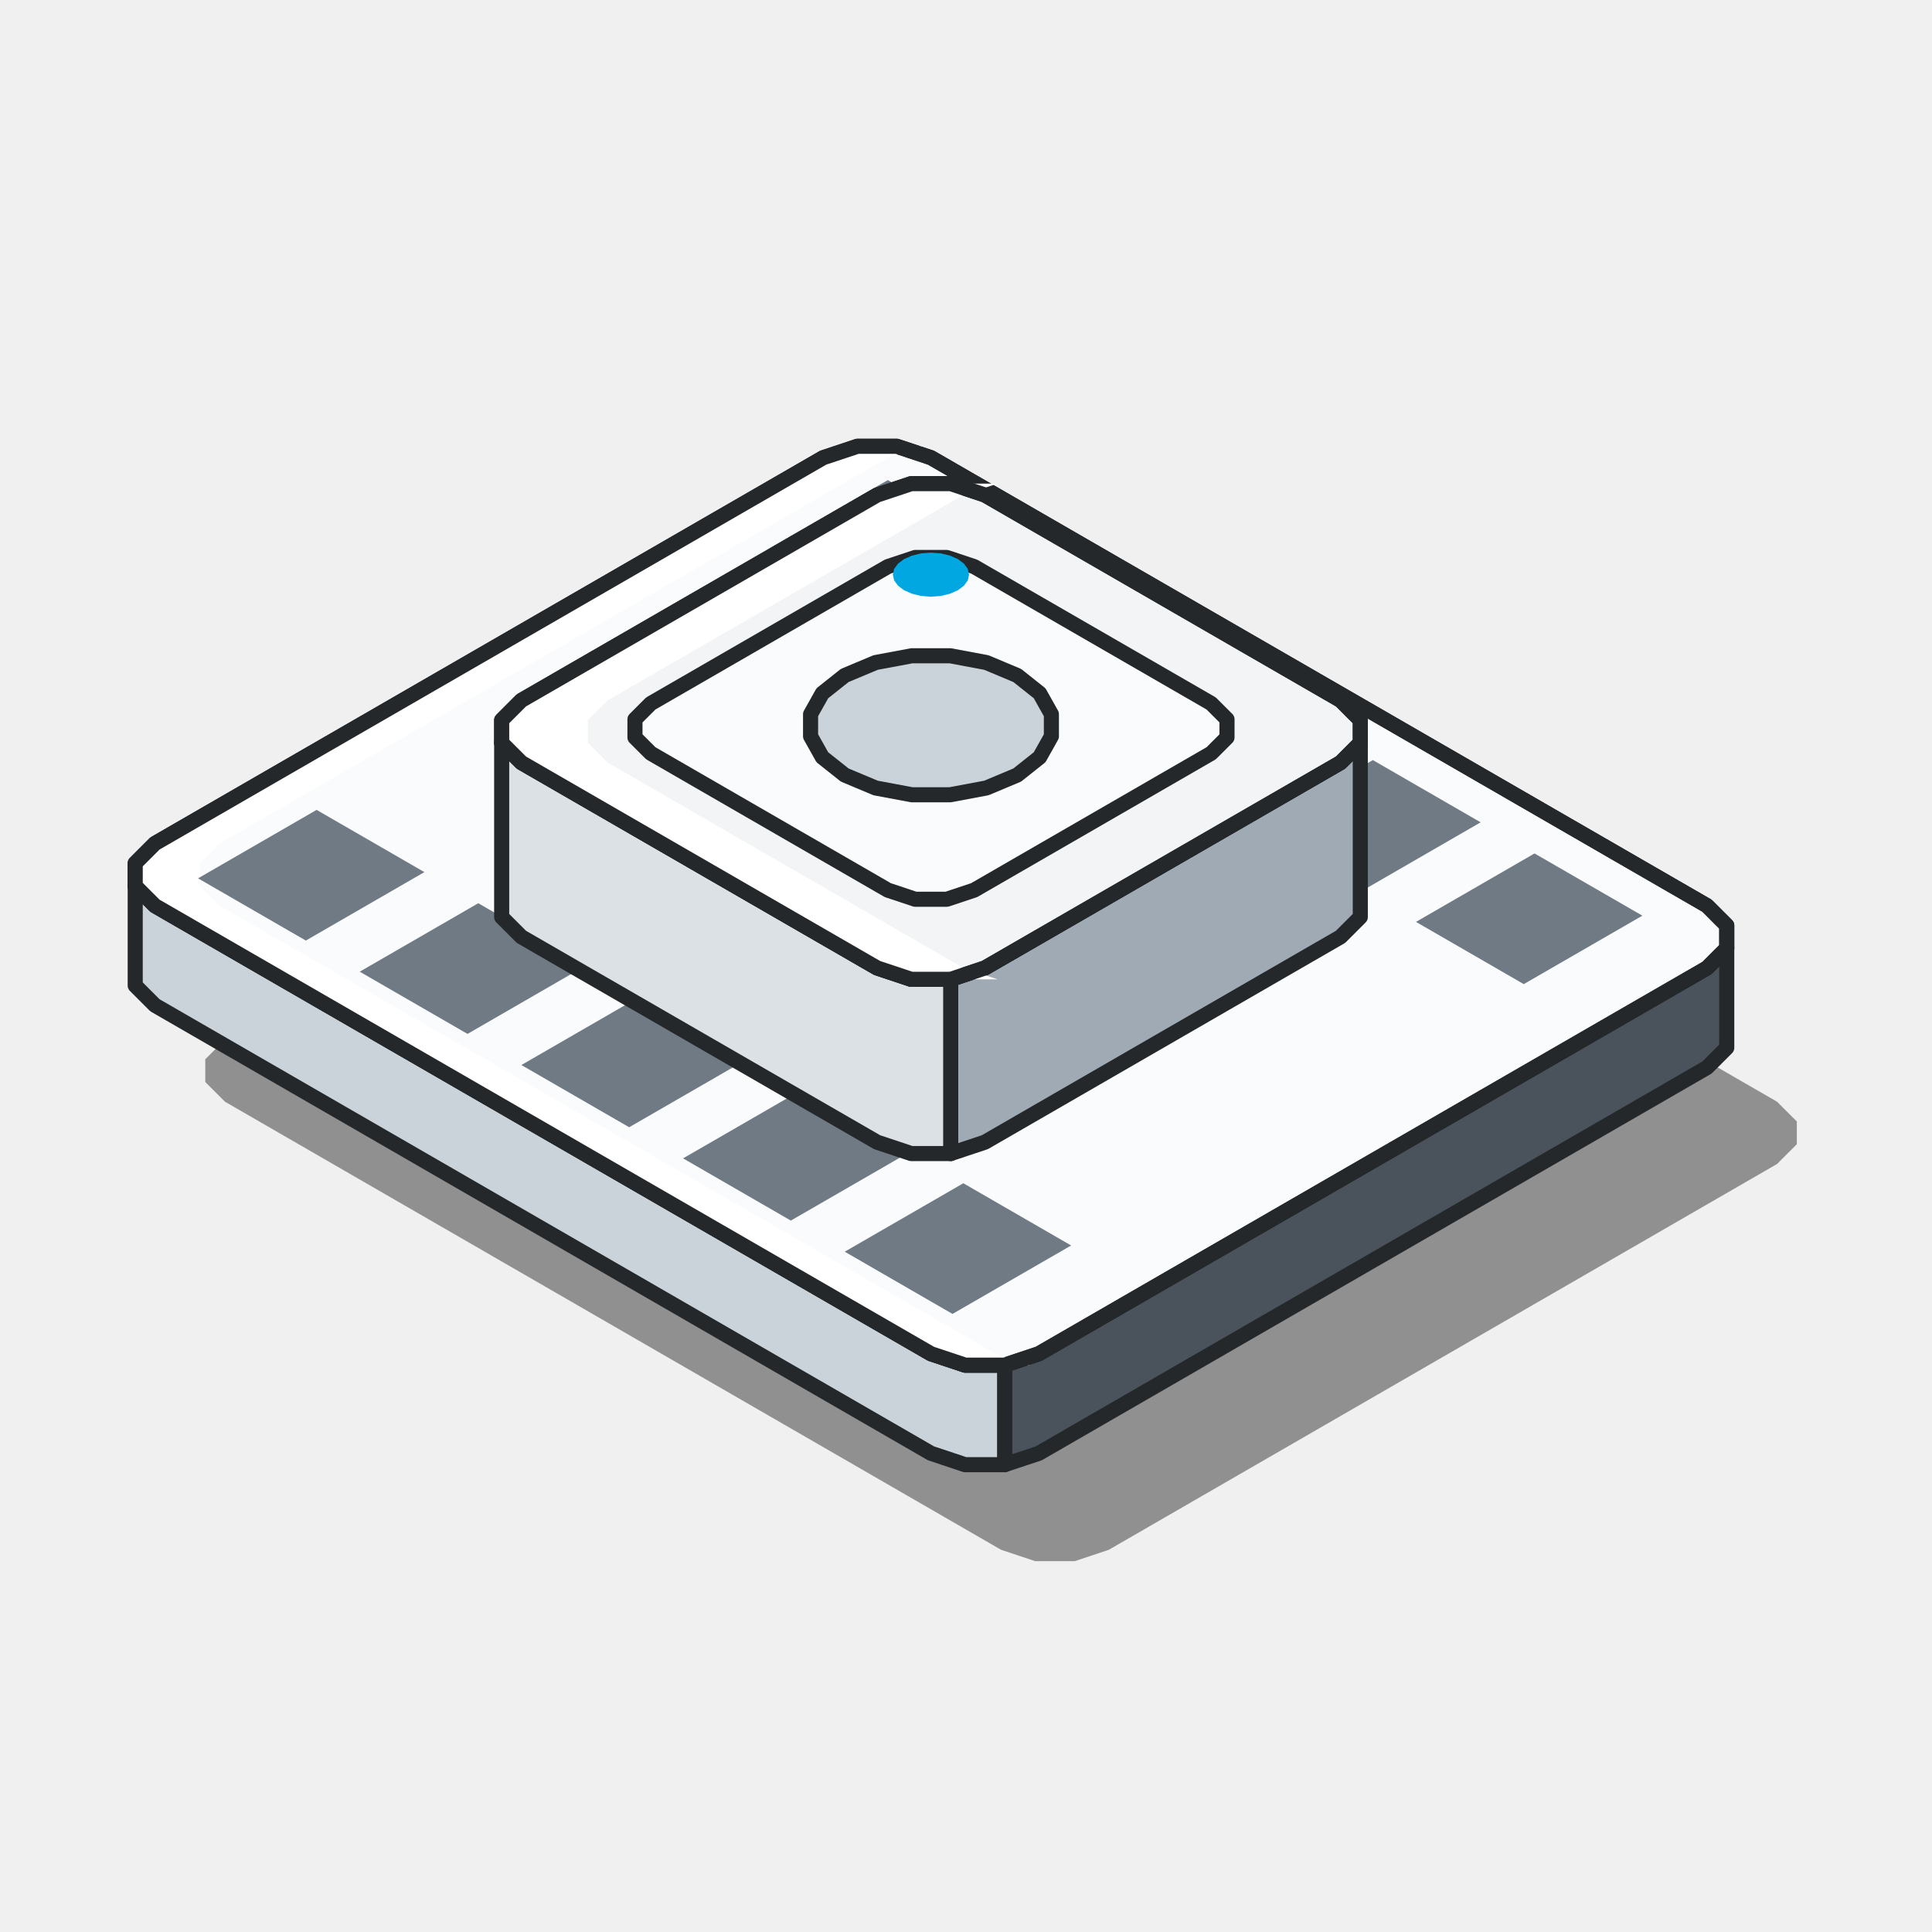
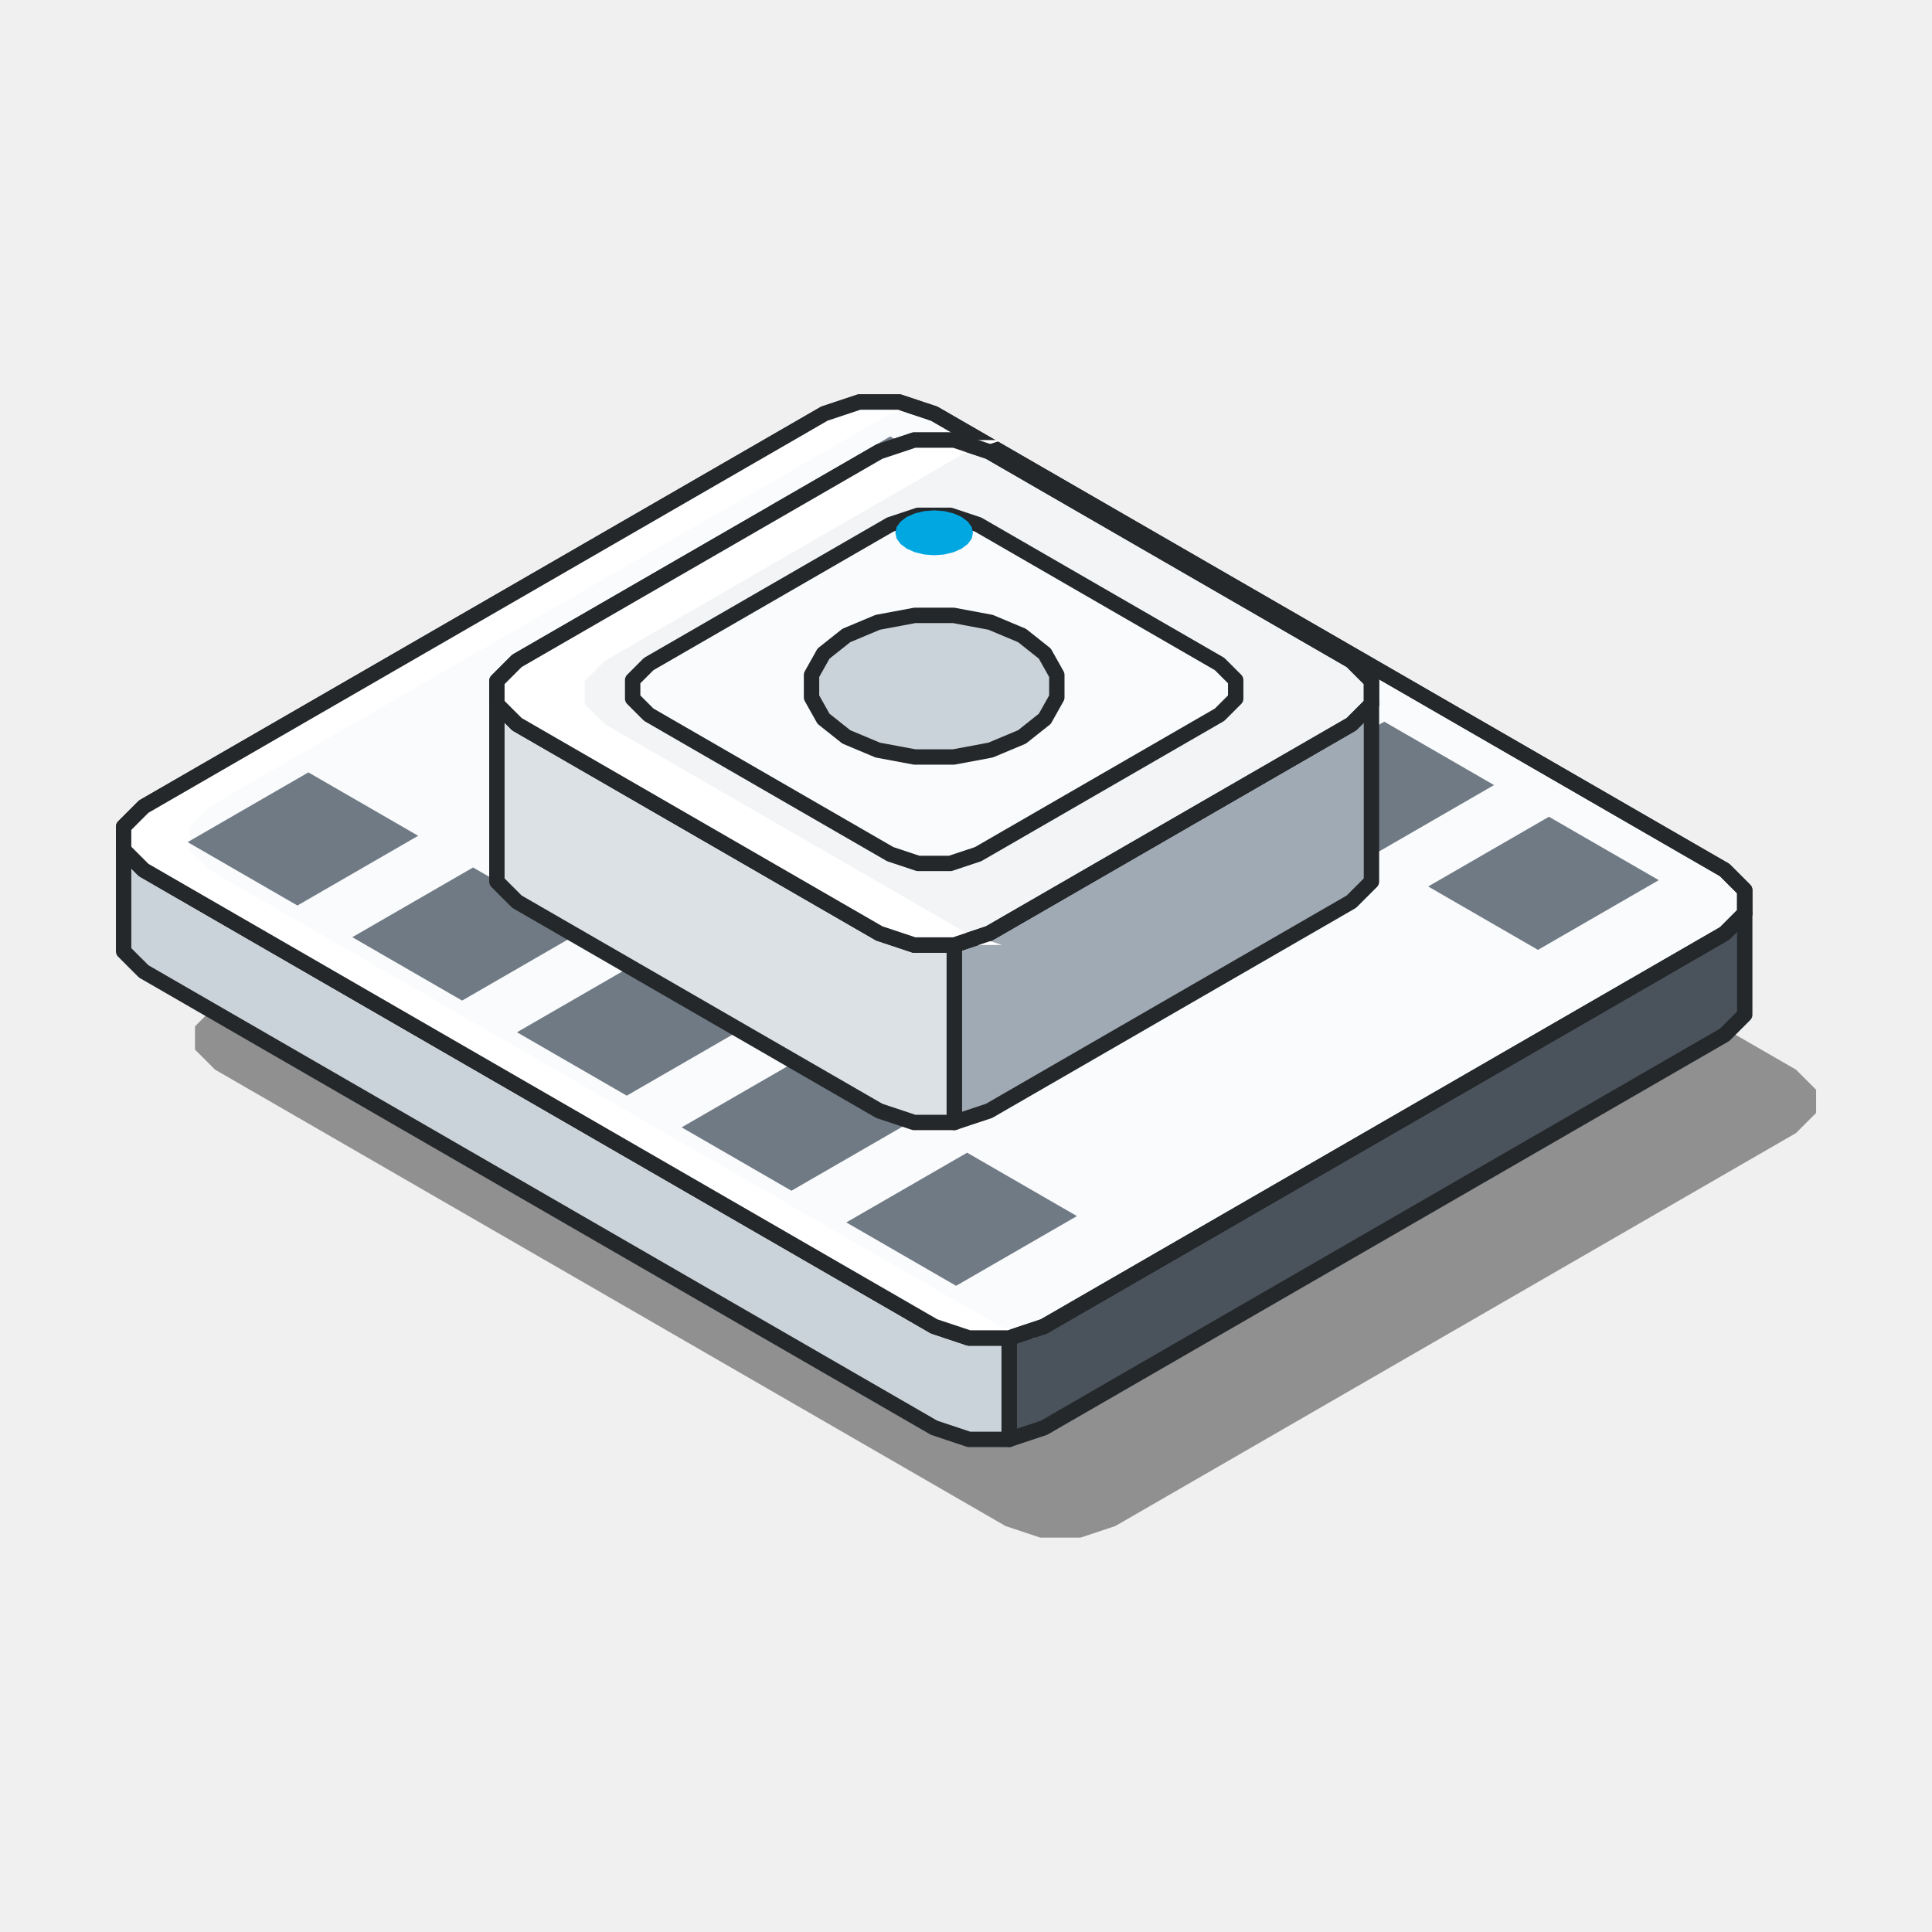
- <svg xmlns="http://www.w3.org/2000/svg" viewBox="0 0 512 512" width="512" height="512">
+ <svg xmlns="http://www.w3.org/2000/svg" viewBox="3.67 13.67 502.66 502.66" width="502.66" height="502.66">
  <g transform="translate(246.72,266.41) scale(1.6491)">
    <polygon points="28.58,87.50 23.09,89.33 16.75,89.33 11.26,87.50 -113.45,15.50 -116.62,12.33 -116.62,8.67 -113.45,5.50 -6.06,-56.50 -0.57,-58.33 5.77,-58.33 11.26,-56.50 135.97,15.50 139.14,18.67 139.14,22.33 135.97,25.50" fill="#000000" opacity="0.4" />
    <polygon points="127.88,-9.17 124.71,-6.00 17.32,56.00 11.83,57.83 11.83,73.83 17.32,72.00 124.71,10.00 127.88,6.83" fill="#4A535C" stroke="#24282B" stroke-width="2.426" stroke-linejoin="round" stroke-miterlimit="10" />
    <polygon points="11.83,57.83 5.49,57.83 0.00,56.00 -124.71,-16.00 -127.88,-19.17 -127.88,-3.17 -124.71,0.00 0.00,72.00 5.49,73.83 11.83,73.83" fill="#CBD3DA" stroke="#24282B" stroke-width="2.426" stroke-linejoin="round" stroke-miterlimit="10" />
    <polygon points="17.32,56.00 11.83,57.83 5.49,57.83 0.00,56.00 -124.71,-16.00 -127.88,-19.17 -127.88,-22.83 -124.71,-26.00 -17.32,-88.00 -11.83,-89.83 -5.49,-89.83 0.00,-88.00 124.71,-16.00 127.88,-12.83 127.88,-9.17 124.71,-6.00" fill="#FAFBFC" stroke="#24282B" stroke-width="2.426" stroke-linejoin="round" stroke-miterlimit="10" />
    <polygon points="5.49,57.83 0.00,56.00 10.39,56.00 15.88,57.83" fill="#FFFFFF" />
    <polygon points="0.00,56.00 -124.71,-16.00 -114.32,-16.00 10.39,56.00" fill="#FFFFFF" />
    <polygon points="-124.71,-16.00 -127.88,-19.17 -117.49,-19.17 -114.32,-16.00" fill="#FFFFFF" />
    <polygon points="-127.88,-19.17 -127.88,-22.83 -117.49,-22.83 -117.49,-19.17" fill="#FFFFFF" />
    <polygon points="-127.88,-22.83 -124.71,-26.00 -114.32,-26.00 -117.49,-22.83" fill="#FFFFFF" />
    <polygon points="-124.71,-26.00 -17.32,-88.00 -6.93,-88.00 -114.32,-26.00" fill="#FFFFFF" />
    <polygon points="-17.32,-88.00 -11.83,-89.83 -1.44,-89.83 -6.93,-88.00" fill="#FFFFFF" />
    <polygon points="17.32,56.00 11.83,57.83 5.49,57.83 0.00,56.00 -124.71,-16.00 -127.88,-19.17 -127.88,-22.83 -124.71,-26.00 -17.32,-88.00 -11.83,-89.83 -5.49,-89.83 0.00,-88.00 124.71,-16.00 127.88,-12.83 127.88,-9.17 124.71,-6.00" fill="none" stroke="#24282B" stroke-width="2.426" stroke-linejoin="round" stroke-miterlimit="10" />
    <polygon points="-6.93,-84.40 10.39,-74.40 -8.66,-63.40 -25.98,-73.40" fill="#6F7A85" />
    <polygon points="-98.73,-31.40 -81.41,-21.40 -100.46,-10.40 -117.78,-20.40" fill="#6F7A85" />
    <polygon points="19.05,-69.40 36.37,-59.40 17.32,-48.40 0.00,-58.40" fill="#6F7A85" />
    <polygon points="-72.75,-16.40 -55.43,-6.40 -74.48,4.60 -91.80,-5.40" fill="#6F7A85" />
    <polygon points="45.03,-54.40 62.35,-44.40 43.30,-33.40 25.98,-43.40" fill="#6F7A85" />
    <polygon points="-46.77,-1.40 -29.44,8.60 -48.50,19.60 -65.82,9.60" fill="#6F7A85" />
    <polygon points="71.01,-39.40 88.33,-29.40 69.28,-18.40 51.96,-28.40" fill="#6F7A85" />
    <polygon points="-20.78,13.60 -3.46,23.60 -22.52,34.60 -39.84,24.60" fill="#6F7A85" />
    <polygon points="96.99,-24.40 114.32,-14.40 95.26,-3.40 77.94,-13.40" fill="#6F7A85" />
    <polygon points="5.20,28.60 22.52,38.60 3.46,49.60 -13.86,39.60" fill="#6F7A85" />
    <polygon points="68.99,-42.17 65.82,-39.00 8.66,-6.00 3.17,-4.17 3.17,23.83 8.66,22.00 65.82,-11.00 68.99,-14.17" fill="#A0AAB4" stroke="#24282B" stroke-width="2.426" stroke-linejoin="round" stroke-miterlimit="10" />
    <polygon points="3.17,-4.17 -3.17,-4.17 -8.66,-6.00 -65.82,-39.00 -68.99,-42.17 -68.99,-14.17 -65.82,-11.00 -8.66,22.00 -3.17,23.83 3.17,23.83" fill="#DCE1E6" stroke="#24282B" stroke-width="2.426" stroke-linejoin="round" stroke-miterlimit="10" />
    <polygon points="8.66,-6.00 3.17,-4.17 -3.17,-4.17 -8.66,-6.00 -65.82,-39.00 -68.99,-42.17 -68.99,-45.83 -65.82,-49.00 -8.66,-82.00 -3.17,-83.83 3.17,-83.83 8.66,-82.00 65.82,-49.00 68.99,-45.83 68.99,-42.17 65.82,-39.00" fill="#F2F4F6" stroke="#24282B" stroke-width="2.426" stroke-linejoin="round" stroke-miterlimit="10" />
    <polygon points="3.17,-4.17 -3.17,-4.17 10.69,-4.17 17.03,-4.17" fill="#FFFFFF" />
    <polygon points="-3.17,-4.17 -8.66,-6.00 5.20,-6.00 10.69,-4.17" fill="#FFFFFF" />
    <polygon points="-8.66,-6.00 -65.82,-39.00 -51.96,-39.00 5.20,-6.00" fill="#FFFFFF" />
    <polygon points="-65.82,-39.00 -68.99,-42.17 -55.13,-42.17 -51.96,-39.00" fill="#FFFFFF" />
    <polygon points="-68.99,-42.17 -68.99,-45.83 -55.13,-45.83 -55.13,-42.17" fill="#FFFFFF" />
    <polygon points="-68.99,-45.83 -65.82,-49.00 -51.96,-49.00 -55.13,-45.83" fill="#FFFFFF" />
    <polygon points="-65.82,-49.00 -8.66,-82.00 5.20,-82.00 -51.96,-49.00" fill="#FFFFFF" />
    <polygon points="-8.66,-82.00 -3.17,-83.83 10.69,-83.83 5.20,-82.00" fill="#FFFFFF" />
    <polygon points="-3.17,-83.83 3.17,-83.83 17.03,-83.83 10.69,-83.83" fill="#FFFFFF" />
    <polygon points="8.66,-6.00 3.17,-4.17 -3.17,-4.17 -8.66,-6.00 -65.82,-39.00 -68.99,-42.17 -68.99,-45.83 -65.82,-49.00 -8.66,-82.00 -3.17,-83.83 3.17,-83.83 8.66,-82.00 65.82,-49.00 68.99,-45.83 68.99,-42.17 65.82,-39.00" fill="none" stroke="#24282B" stroke-width="2.426" stroke-linejoin="round" stroke-miterlimit="10" />
    <polygon points="6.93,-18.50 2.54,-17.04 -2.54,-17.04 -6.93,-18.50 -45.03,-40.50 -47.57,-43.04 -47.57,-45.96 -45.03,-48.50 -6.93,-70.50 -2.54,-71.96 2.54,-71.96 6.93,-70.50 45.03,-48.50 47.57,-45.96 47.57,-43.04 45.03,-40.50" fill="#FAFBFC" stroke="#24282B" stroke-width="2.426" stroke-linejoin="round" stroke-miterlimit="10" />
    <polygon points="13.86,-37.00 8.90,-34.92 3.07,-33.83 -3.07,-33.83 -8.90,-34.92 -13.86,-37.00 -17.46,-39.86 -19.35,-43.23 -19.35,-46.77 -17.46,-50.14 -13.86,-53.00 -8.90,-55.08 -3.07,-56.17 3.07,-56.17 8.90,-55.08 13.86,-53.00 17.46,-50.14 19.35,-46.77 19.35,-43.23 17.46,-39.86" fill="#CBD3DA" stroke="#24282B" stroke-width="2.426" stroke-linejoin="round" stroke-miterlimit="10" />
    <polygon points="4.33,-66.70 3.06,-66.14 1.58,-65.78 0.00,-65.66 -1.58,-65.78 -3.06,-66.14 -4.33,-66.70 -5.30,-67.43 -5.92,-68.28 -6.12,-69.20 -5.92,-70.12 -5.30,-70.97 -4.33,-71.70 -3.06,-72.26 -1.58,-72.62 -0.00,-72.74 1.58,-72.62 3.06,-72.26 4.33,-71.70 5.30,-70.97 5.92,-70.12 6.12,-69.20 5.92,-68.28 5.30,-67.43" fill="#00A7E1" />
  </g>
</svg>
